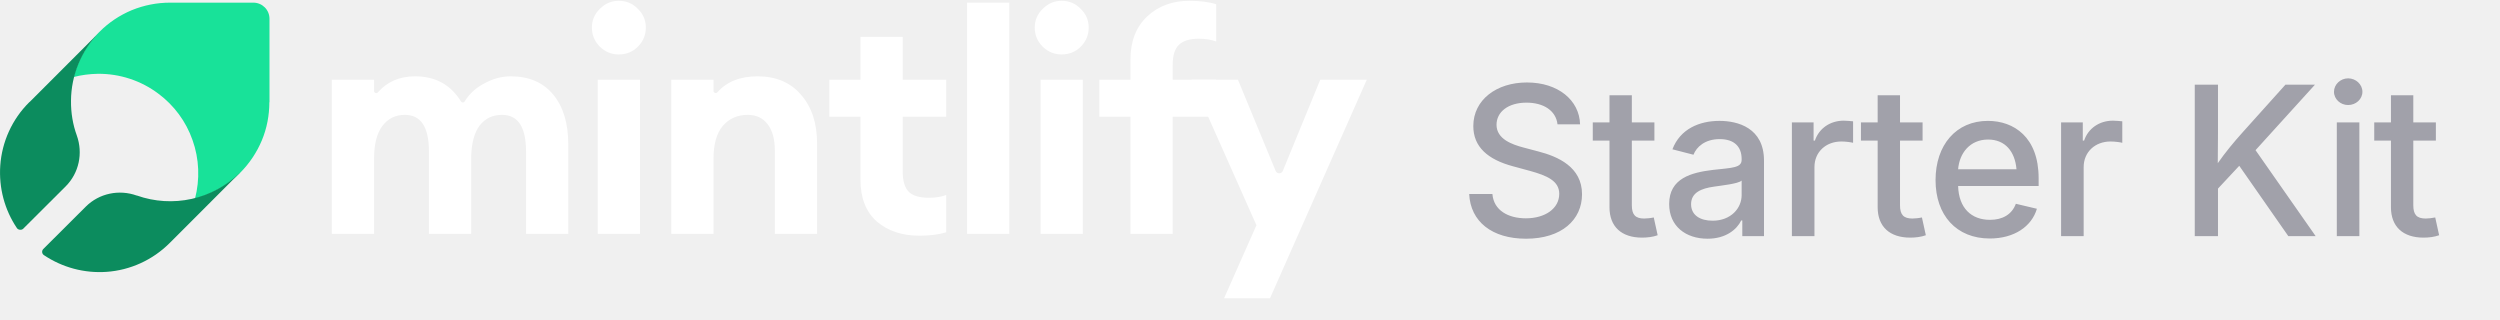
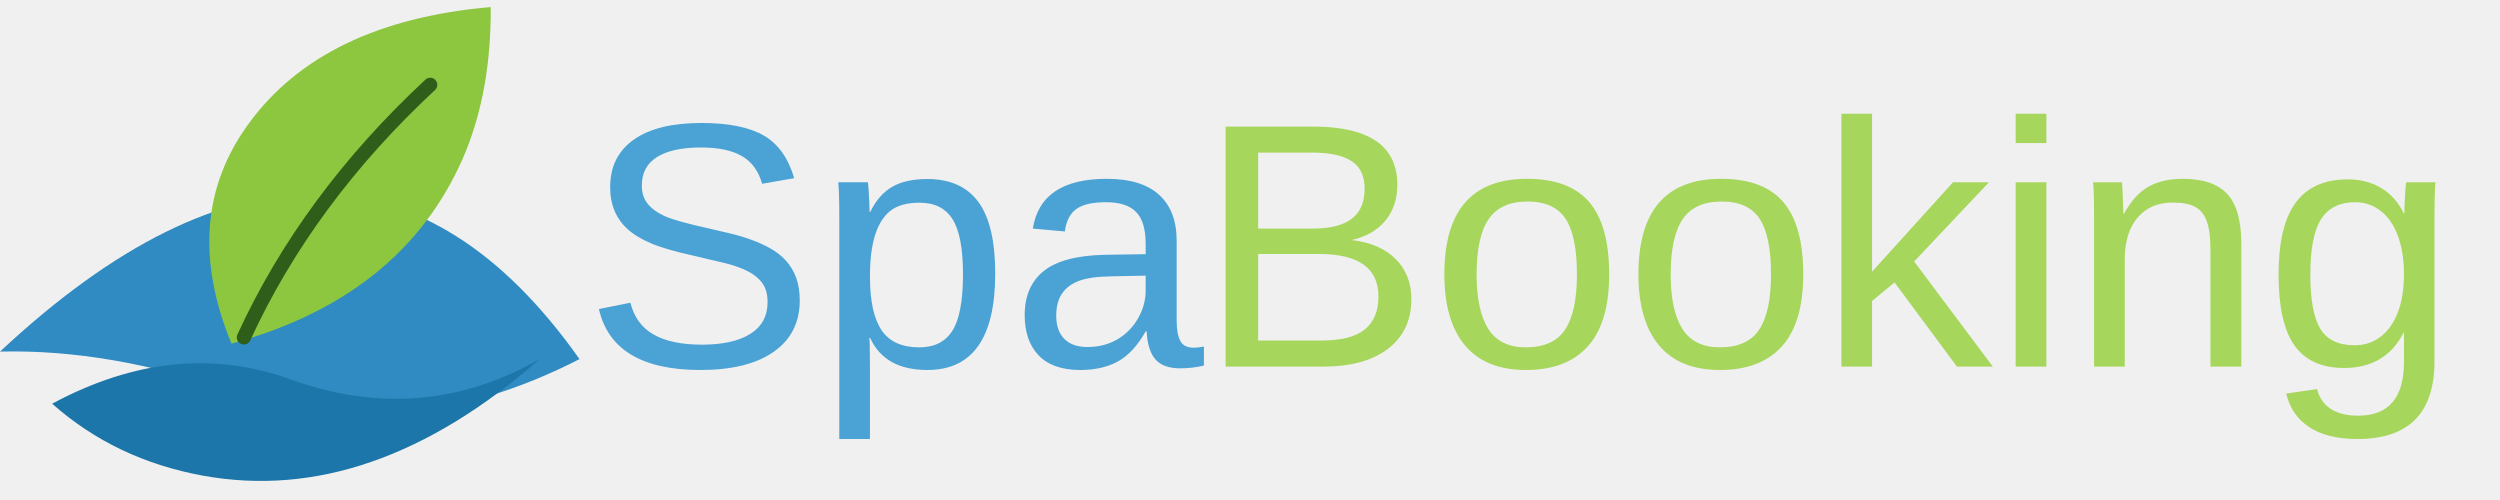
- <svg xmlns="http://www.w3.org/2000/svg" width="180" height="23" viewBox="0 0 180 23" fill="none">
-   <path d="M91.44 21.476H88.133L90.464 16.216L85.802 5.74H89.132L91.847 12.307C91.943 12.536 92.268 12.536 92.362 12.306L95.058 5.74H98.409L91.44 21.476Z" fill="white" />
-   <path d="M81.393 16.837V8.403H79.152V5.74H81.393V4.297C81.393 2.98 81.792 1.944 82.592 1.19C83.391 0.435 84.404 0.058 85.633 0.058C86.387 0.058 87.031 0.139 87.564 0.302V2.988C87.208 2.854 86.794 2.788 86.32 2.788C85.655 2.788 85.174 2.936 84.878 3.232C84.582 3.513 84.434 3.994 84.434 4.674V5.74H87.564V8.403H84.434V16.837H81.393Z" fill="white" />
-   <path d="M76.433 3.92C75.915 3.92 75.463 3.735 75.079 3.365C74.694 2.98 74.502 2.521 74.502 1.989C74.502 1.456 74.694 1.005 75.079 0.635C75.463 0.25 75.915 0.058 76.433 0.058C76.98 0.058 77.438 0.25 77.809 0.635C78.193 1.005 78.386 1.456 78.386 1.989C78.386 2.521 78.193 2.98 77.809 3.365C77.438 3.735 76.98 3.92 76.433 3.92ZM74.924 16.837V5.74H77.964V16.837H74.924Z" fill="white" />
-   <path d="M69.628 16.837V0.191H72.669V16.837H69.628Z" fill="white" />
-   <path d="M66.194 16.97C64.951 16.97 63.93 16.63 63.131 15.949C62.347 15.254 61.955 14.255 61.955 12.953V8.403H59.713V5.74H61.955V2.655H64.995V5.74H68.125V8.403H64.995V12.354C64.995 13.034 65.143 13.523 65.439 13.819C65.735 14.1 66.216 14.24 66.882 14.24C67.355 14.24 67.769 14.174 68.125 14.04V16.726C67.592 16.889 66.948 16.97 66.194 16.97Z" fill="white" />
-   <path d="M48.332 16.837V5.74H51.373V6.551C51.373 6.688 51.559 6.748 51.65 6.646C52.328 5.879 53.293 5.495 54.546 5.495C55.878 5.495 56.921 5.939 57.676 6.827C58.445 7.7 58.83 8.869 58.83 10.334V16.837H55.789V10.844C55.789 10.03 55.619 9.402 55.279 8.958C54.939 8.499 54.458 8.27 53.836 8.27C53.096 8.27 52.497 8.536 52.038 9.069C51.594 9.601 51.373 10.386 51.373 11.421V16.837H48.332Z" fill="white" />
-   <path d="M44.547 3.92C44.029 3.92 43.578 3.735 43.193 3.365C42.809 2.98 42.616 2.521 42.616 1.989C42.616 1.456 42.809 1.005 43.193 0.635C43.578 0.25 44.029 0.058 44.547 0.058C45.095 0.058 45.553 0.25 45.923 0.635C46.308 1.005 46.5 1.456 46.5 1.989C46.5 2.521 46.308 2.98 45.923 3.365C45.553 3.735 45.095 3.92 44.547 3.92ZM43.038 16.837V5.74H46.079V16.837H43.038Z" fill="white" />
-   <path d="M37.875 16.837V10.911C37.875 9.15 37.298 8.27 36.144 8.27C35.478 8.27 34.945 8.521 34.546 9.024C34.161 9.527 33.954 10.275 33.924 11.266V16.837H30.884V10.911C30.884 9.15 30.306 8.27 29.152 8.27C28.472 8.27 27.932 8.536 27.532 9.069C27.133 9.601 26.933 10.386 26.933 11.421V16.837H23.892V5.74H26.933V6.559C26.933 6.695 27.116 6.755 27.206 6.652C27.878 5.881 28.771 5.495 29.885 5.495C31.349 5.495 32.452 6.1 33.193 7.309C33.252 7.404 33.395 7.403 33.454 7.307C33.774 6.78 34.219 6.361 34.79 6.05C35.441 5.68 36.099 5.495 36.765 5.495C38.082 5.495 39.103 5.932 39.828 6.805C40.553 7.678 40.916 8.876 40.916 10.4V16.837H37.875Z" fill="white" />
-   <path d="M19.403 7.362V1.35C19.403 0.705 18.879 0.191 18.244 0.191H12.235C11.291 0.191 10.357 0.378 9.487 0.733C8.618 1.098 7.824 1.621 7.16 2.295L7.114 2.341C6.235 3.23 5.609 4.333 5.291 5.548C5.861 5.399 6.45 5.324 7.039 5.314C8.609 5.296 10.151 5.801 11.403 6.745C12.534 7.586 13.394 8.746 13.861 10.083C14.347 11.438 14.403 12.916 14.039 14.309C15.244 13.991 16.356 13.364 17.244 12.486L17.291 12.439C17.954 11.775 18.487 10.98 18.851 10.111C19.216 9.241 19.393 8.306 19.393 7.362H19.403Z" fill="#18E299" />
-   <path d="M5.112 7.26C5.121 5.416 5.857 3.646 7.151 2.324L2.151 7.326C2.133 7.344 2.114 7.354 2.095 7.372C0.876 8.583 0.14 10.204 0.019 11.918C-0.092 13.52 0.327 15.103 1.22 16.426C1.306 16.552 1.537 16.593 1.667 16.472L4.73 13.417C5.689 12.458 5.987 11.033 5.531 9.757C5.242 8.965 5.103 8.117 5.112 7.26Z" fill="#0C8C5E" />
-   <path d="M17.262 12.44C16.303 13.38 15.102 14.032 13.799 14.321C12.486 14.61 11.127 14.526 9.861 14.079C9.861 14.079 9.851 14.079 9.842 14.079C8.567 13.622 7.142 13.921 6.183 14.871L3.12 17.926C2.99 18.056 3.009 18.27 3.167 18.373C4.489 19.258 6.072 19.686 7.673 19.574C9.386 19.453 10.997 18.717 12.216 17.497L12.263 17.451L17.262 12.449V12.44Z" fill="#0C8C5E" />
-   <text x="105" y="17" font-family="Inter, ui-sans-serif, system-ui, -apple-system, sans-serif" font-size="15" font-weight="500" fill="#A1A1AA" letter-spacing="-0.01em">Starter Kit</text>
+ <svg xmlns="http://www.w3.org/2000/svg" width="566" height="113" viewBox="0 0 566 113" fill="none" role="img" aria-label="SpaBooking">
+   <path d="M0 79.6C25.8 55.5 49.8 43.6 72 43.9c22.1.4 41.8 12.8 59.2 37.4-26.9 13.8-53.2 16.2-78.8 7.3C34.1 82.2 16.6 79.2 0 79.6Z" fill="#2F8BC1" />
+   <path d="M11.8 91.4c18.6-10 36.6-11.8 54-5.5 19.7 7.1 38.5 5.6 56.4-4.6-25.4 22.2-50.8 31-76.2 26.4-13.2-2.4-24.6-7.8-34.2-16.3Z" fill="#1D76A9" />
+   <path d="M111.1 1.6c-25.3 2.2-43.6 11-54.8 26.4-10.4 14.2-11.7 30.8-3.9 49.8 24.9-6.8 42-20.1 51.4-39.8 5-10.4 7.4-22.6 7.3-36.4Z" fill="#8DC63F" />
+   <path d="M55.2 76.4c9.6-20.9 23.7-40 42.2-57.2" stroke="#2F5E1A" stroke-width="3.2" stroke-linecap="round" />
+   <text x="132" y="83" font-family="Avenir Next, Helvetica Neue, Arial, sans-serif" font-size="79" font-weight="300" fill="#4AA3D4">Spa</text>
+   <text x="271" y="83" font-family="Avenir Next, Helvetica Neue, Arial, sans-serif" font-size="79" font-weight="300" fill="#A6D65B">Booking</text>
</svg>
